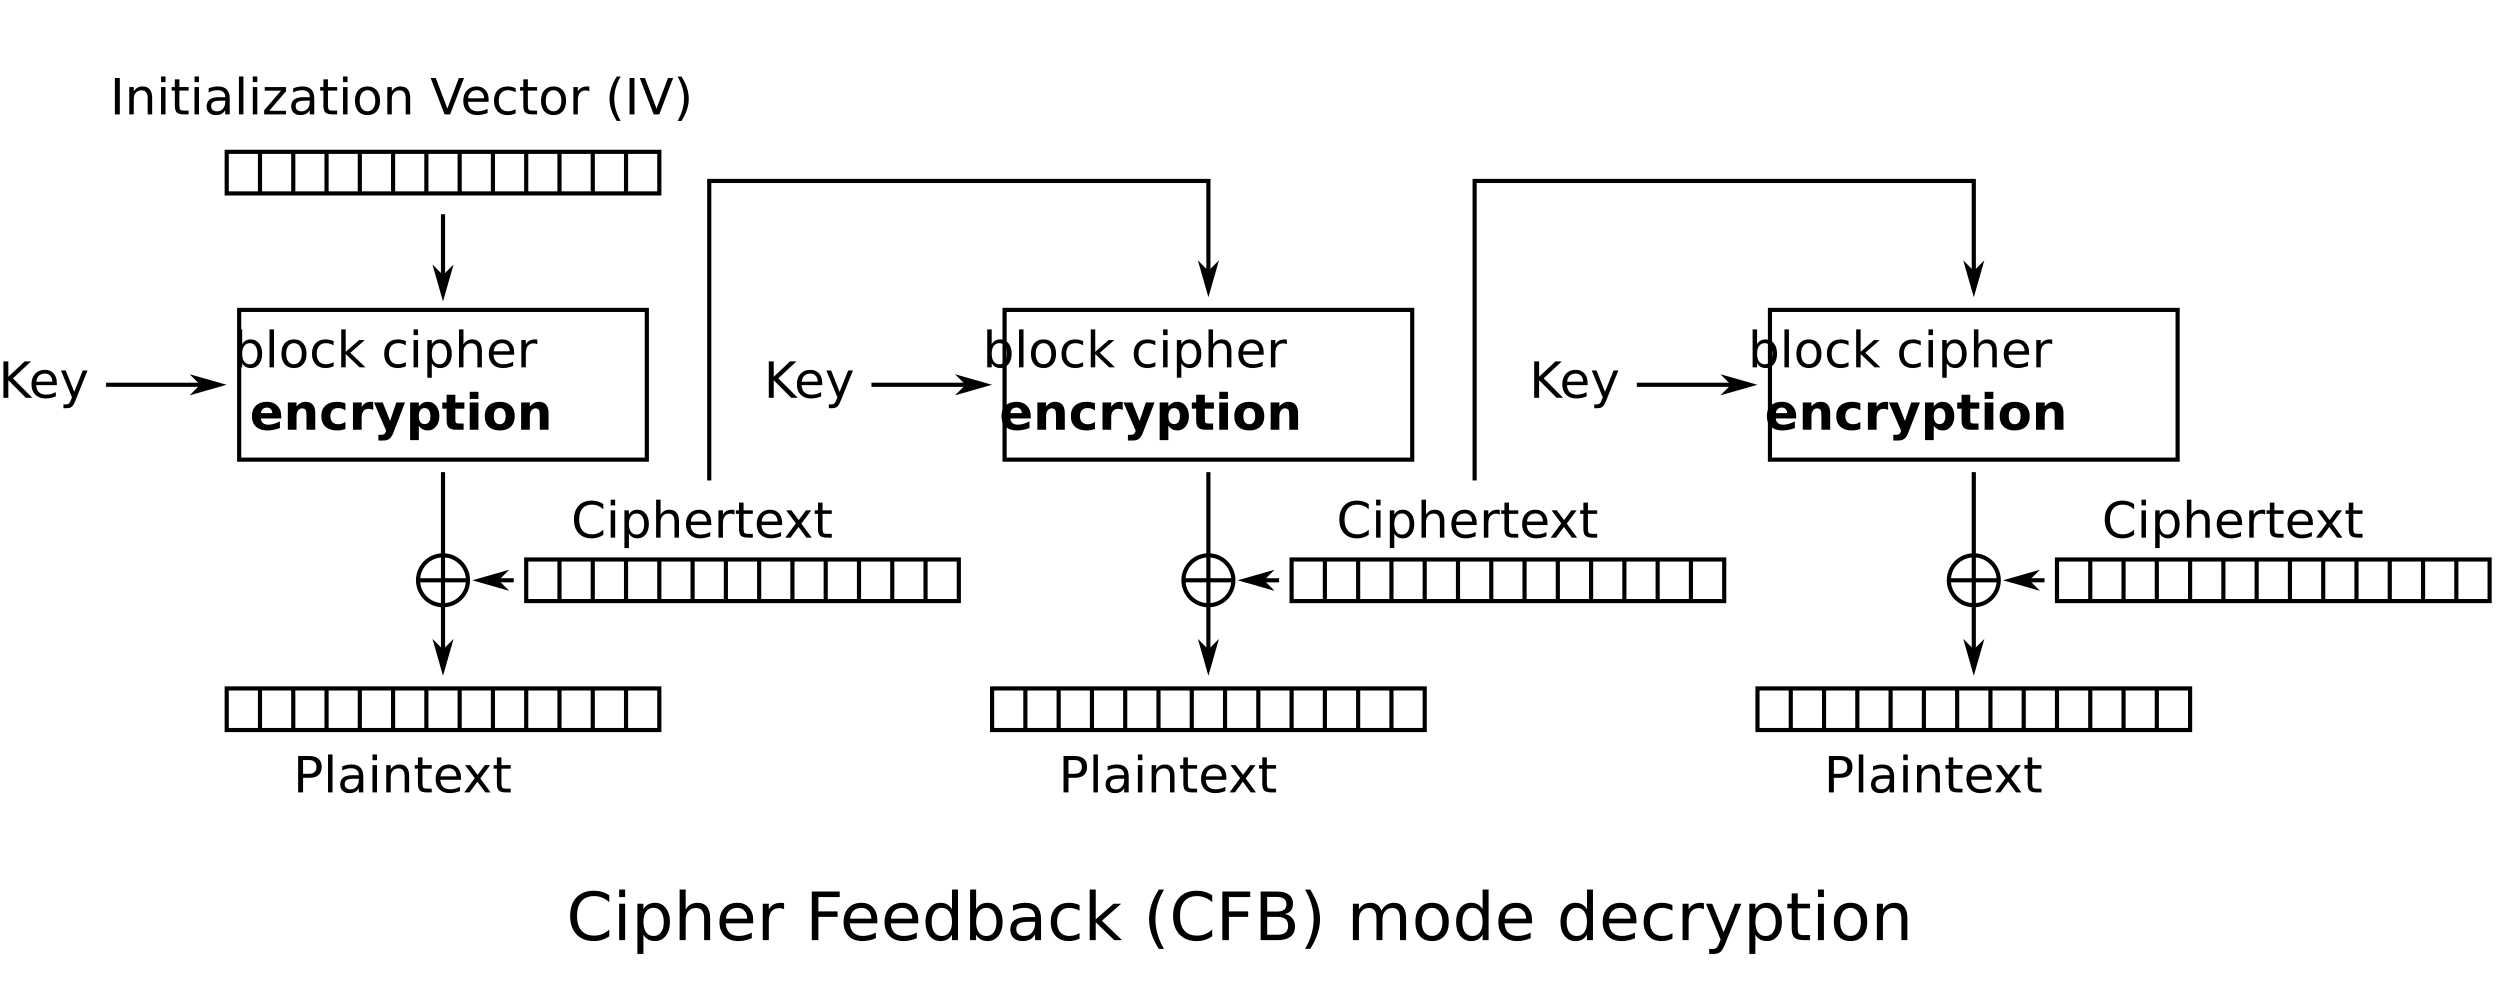
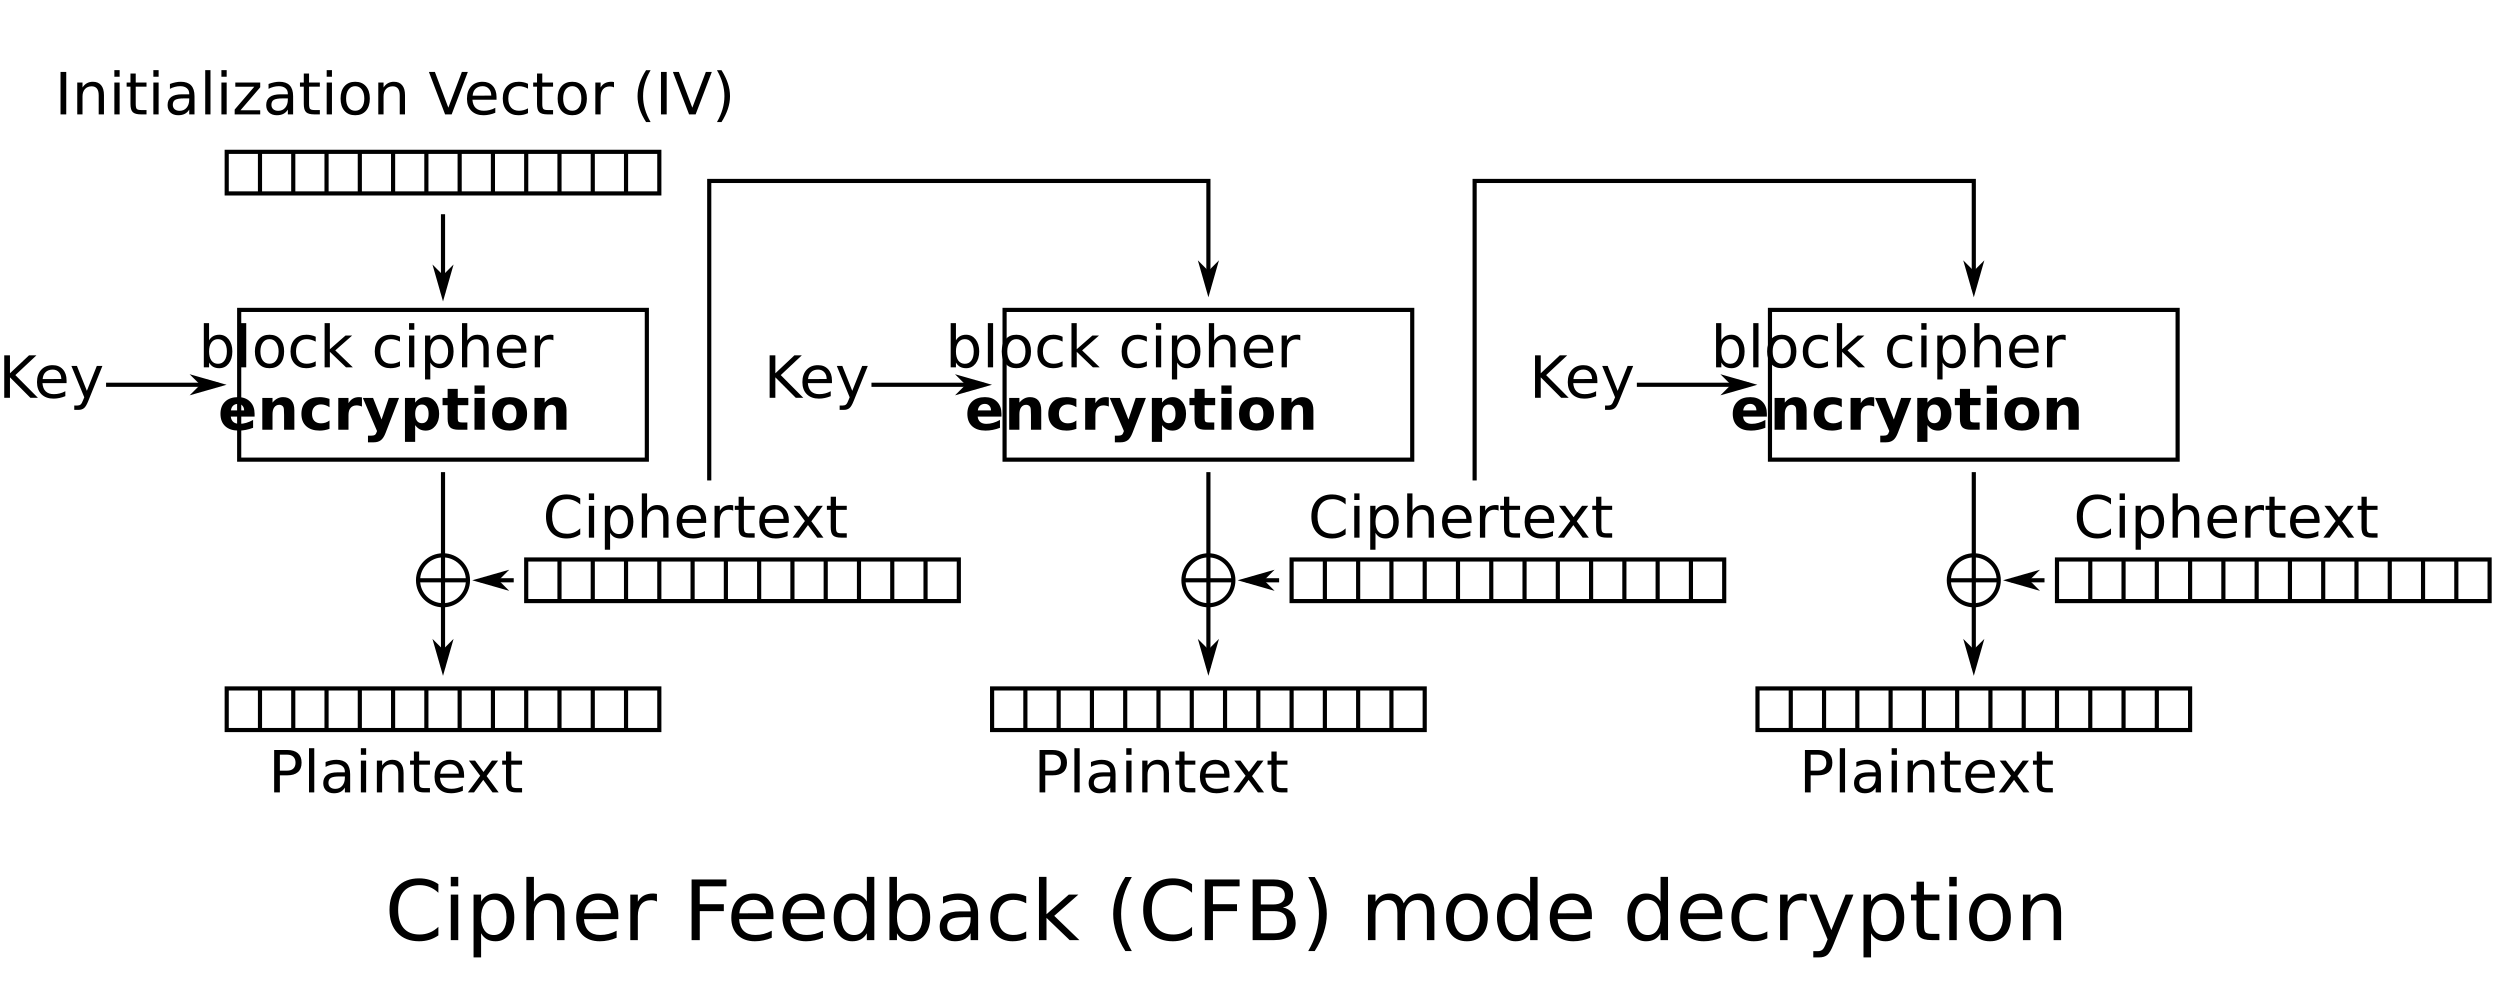
<svg xmlns="http://www.w3.org/2000/svg" width="601" height="242">
  <defs>
    <marker id="a" orient="auto" refX="0" refY="0" style="overflow:visible">
      <path d="m0 0 5-5-17.5 5L5 5z" style="fill-rule:evenodd;stroke:#000;stroke-width:1pt" transform="matrix(-.4 0 0 -.4 -4 0)" />
    </marker>
    <marker id="b" orient="auto" refX="0" refY="0" style="overflow:visible">
      <path d="m0 0 5-5-17.5 5L5 5z" style="fill-rule:evenodd;stroke:#000;stroke-width:1pt" transform="matrix(-.4 0 0 -.4 -4 0)" />
    </marker>
    <marker id="c" orient="auto" refX="0" refY="0" style="overflow:visible">
      <path d="m0 0 5-5-17.5 5L5 5z" style="fill-rule:evenodd;stroke:#000;stroke-width:1pt" transform="matrix(-.4 0 0 -.4 -4 0)" />
    </marker>
  </defs>
  <g style="display:inline">
-     <text xml:space="preserve" x="137.961" y="904.673" style="font-size:12px;font-style:normal;font-variant:normal;font-weight:400;font-stretch:normal;text-align:center;line-height:125%;letter-spacing:0;word-spacing:0;writing-mode:lr-tb;text-anchor:middle;fill:#000;fill-opacity:1;stroke:none;font-family:DejaVu Sans;-inkscape-font-specification:DejaVu Sans" transform="translate(-32 -816.362)">
+     <text xml:space="preserve" x="137.961" y="904.673" style="font-size:14px;font-style:normal;font-variant:normal;font-weight:400;font-stretch:normal;text-align:center;line-height:125%;letter-spacing:0;word-spacing:0;writing-mode:lr-tb;text-anchor:middle;fill:#000;fill-opacity:1;stroke:none;font-family:DejaVu Sans,Segoue UI,Helvetica,Arial;-inkscape-font-specification:DejaVu Sans" transform="translate(-32 -816.362)">
      <tspan x="137.961" y="904.673">block cipher</tspan>
      <tspan x="137.961" y="919.673" style="font-weight:700">encryption</tspan>
    </text>
    <path d="M89.5 80.5h98v36h-98z" style="fill:none;stroke:#000;stroke-width:1;stroke-linecap:square;stroke-miterlimit:4;stroke-opacity:1;stroke-dasharray:none;stroke-dashoffset:0" transform="translate(-32 -6)" />
    <path d="M88.5 48.5h8v10h-8zM96.5 48.5h8v10h-8zM104.5 48.5h8v10h-8zM112.5 48.5h8v10h-8zM120.5 48.5h8v10h-8zM128.5 48.5h8v10h-8zM136.5 48.5h8v10h-8zM144.5 48.5h8v10h-8zM152.5 48.5h8v10h-8zM160.5 48.5h8v10h-8zM168.5 48.5h8v10h-8zM176.5 48.5h8v10h-8zM184.5 48.5h8v10h-8z" style="fill:none;stroke:#000;stroke-width:1;stroke-linecap:square;stroke-miterlimit:4;stroke-opacity:1;stroke-dasharray:none;stroke-dashoffset:0" transform="translate(-34 -12)" />
-     <text xml:space="preserve" x="-.357" y="95.626" style="font-size:12px;font-style:normal;font-variant:normal;font-weight:400;font-stretch:normal;text-align:start;line-height:125%;letter-spacing:0;word-spacing:0;text-anchor:start;fill:#000;fill-opacity:1;stroke:none;font-family:DejaVu Sans;-inkscape-font-specification:Sans">
+     <text xml:space="preserve" x="-.357" y="95.626" style="font-size:14px;font-style:normal;font-variant:normal;font-weight:400;font-stretch:normal;text-align:start;line-height:125%;letter-spacing:0;word-spacing:0;text-anchor:start;fill:#000;fill-opacity:1;stroke:none;font-family:DejaVu Sans,Segoue UI,Helvetica,Arial;-inkscape-font-specification:Sans">
      <tspan x="-.357" y="95.626">Key</tspan>
    </text>
    <path d="M88.5 48.5h8v10h-8zM96.5 48.5h8v10h-8zM104.5 48.5h8v10h-8zM112.5 48.5h8v10h-8zM120.5 48.5h8v10h-8zM128.5 48.5h8v10h-8zM136.5 48.5h8v10h-8zM144.5 48.5h8v10h-8zM152.5 48.5h8v10h-8zM160.5 48.5h8v10h-8zM168.5 48.5h8v10h-8zM176.5 48.5h8v10h-8zM184.5 48.5h8v10h-8z" style="fill:none;stroke:#000;stroke-width:1;stroke-linecap:square;stroke-miterlimit:4;stroke-opacity:1;stroke-dasharray:none;stroke-dashoffset:0" transform="translate(-34 117)" />
-     <text xml:space="preserve" x="106.31" y="190.5" style="font-size:12px;font-style:normal;font-variant:normal;font-weight:400;font-stretch:normal;text-align:start;line-height:125%;letter-spacing:0;word-spacing:0;text-anchor:start;fill:#000;fill-opacity:1;stroke:none;font-family:DejaVu Sans;-inkscape-font-specification:Sans">
+     <text xml:space="preserve" x="106.31" y="190.5" style="font-size:14px;font-style:normal;font-variant:normal;font-weight:400;font-stretch:normal;text-align:start;line-height:125%;letter-spacing:0;word-spacing:0;text-anchor:start;fill:#000;fill-opacity:1;stroke:none;font-family:DejaVu Sans,Segoue UI,Helvetica,Arial;-inkscape-font-specification:Sans">
      <tspan x="106.31" y="190.5" style="text-align:center;text-anchor:middle">Plaintext</tspan>
    </text>
    <path d="M106.5 113.5v47" style="fill:none;stroke:#000;stroke-width:1px;stroke-linecap:butt;stroke-linejoin:miter;stroke-opacity:1;marker-end:url(#a)" />
    <path d="M25.5 92.5h27" style="fill:none;stroke:#000;stroke-width:1px;stroke-linecap:butt;stroke-linejoin:miter;stroke-opacity:1;marker-end:url(#a)" />
    <path d="M106.5 51.5v19" style="fill:none;stroke:#000;stroke-width:1px;stroke-linecap:butt;stroke-linejoin:miter;stroke-opacity:1;marker-end:url(#a)" />
-     <text xml:space="preserve" x="106.058" y="27.5" style="font-size:12px;font-style:normal;font-variant:normal;font-weight:400;font-stretch:normal;text-align:center;line-height:125%;letter-spacing:0;word-spacing:0;writing-mode:lr-tb;text-anchor:middle;fill:#000;fill-opacity:1;stroke:none;display:inline;font-family:DejaVu Sans;-inkscape-font-specification:DejaVu Sans">
-       <tspan x="106.058" y="27.5" style="font-size:12px;font-style:normal;font-variant:normal;font-weight:400;font-stretch:normal;text-align:center;line-height:125%;writing-mode:lr-tb;text-anchor:middle;font-family:DejaVu Sans;-inkscape-font-specification:DejaVu Sans">Initialization Vector (IV)</tspan>
+     <text xml:space="preserve" x="106.058" y="27.5" style="font-size:14px;font-style:normal;font-variant:normal;font-weight:400;font-stretch:normal;text-align:center;line-height:125%;letter-spacing:0;word-spacing:0;writing-mode:lr-tb;text-anchor:middle;fill:#000;fill-opacity:1;stroke:none;display:inline;font-family:DejaVu Sans,Segoue UI,Helvetica,Arial;-inkscape-font-specification:DejaVu Sans">
+       <tspan x="106.058" y="27.5" style="font-size:14px;font-style:normal;font-variant:normal;font-weight:400;font-stretch:normal;text-align:center;line-height:125%;writing-mode:lr-tb;text-anchor:middle;font-family:DejaVu Sans,Segoue UI,Helvetica,Arial;-inkscape-font-specification:DejaVu Sans">Initialization Vector (IV)</tspan>
    </text>
    <g style="display:inline">
      <path d="M146.5 133.5a6 6 0 1 1-12 0 6 6 0 0 1 12 0z" style="fill:none;stroke:#000;stroke-width:1;stroke-linecap:square;stroke-miterlimit:4;stroke-opacity:1;stroke-dasharray:none;stroke-dashoffset:0" transform="translate(-34 6)" />
      <path d="M132.5 133.5h12" style="fill:none;stroke:#000;stroke-width:1px;stroke-linecap:butt;stroke-linejoin:miter;stroke-opacity:1" transform="translate(-32 6)" />
    </g>
    <path d="M170.5 115.5v-72h120v26" style="fill:none;stroke:#000;stroke-width:1px;stroke-linecap:butt;stroke-linejoin:miter;stroke-opacity:1;marker-end:url(#b)" />
    <g style="display:inline">
-       <text xml:space="preserve" x="137.961" y="904.673" style="font-size:12px;font-style:normal;font-variant:normal;font-weight:400;font-stretch:normal;text-align:center;line-height:125%;letter-spacing:0;word-spacing:0;writing-mode:lr-tb;text-anchor:middle;fill:#000;fill-opacity:1;stroke:none;font-family:DejaVu Sans;-inkscape-font-specification:DejaVu Sans" transform="translate(152 -816.362)">
+       <text xml:space="preserve" x="137.961" y="904.673" style="font-size:14px;font-style:normal;font-variant:normal;font-weight:400;font-stretch:normal;text-align:center;line-height:125%;letter-spacing:0;word-spacing:0;writing-mode:lr-tb;text-anchor:middle;fill:#000;fill-opacity:1;stroke:none;font-family:DejaVu Sans,Segoue UI,Helvetica,Arial;-inkscape-font-specification:DejaVu Sans" transform="translate(152 -816.362)">
        <tspan x="137.961" y="904.673">block cipher</tspan>
        <tspan x="137.961" y="919.673" style="font-weight:700">encryption</tspan>
      </text>
      <path d="M89.5 80.5h98v36h-98z" style="fill:none;stroke:#000;stroke-width:1;stroke-linecap:square;stroke-miterlimit:4;stroke-opacity:1;stroke-dasharray:none;stroke-dashoffset:0" transform="translate(152 -6)" />
    </g>
-     <text xml:space="preserve" x="183.643" y="95.626" style="font-size:12px;font-style:normal;font-variant:normal;font-weight:400;font-stretch:normal;text-align:start;line-height:125%;letter-spacing:0;word-spacing:0;text-anchor:start;fill:#000;fill-opacity:1;stroke:none;display:inline;font-family:DejaVu Sans;-inkscape-font-specification:Sans">
+     <text xml:space="preserve" x="183.643" y="95.626" style="font-size:14px;font-style:normal;font-variant:normal;font-weight:400;font-stretch:normal;text-align:start;line-height:125%;letter-spacing:0;word-spacing:0;text-anchor:start;fill:#000;fill-opacity:1;stroke:none;display:inline;font-family:DejaVu Sans,Segoue UI,Helvetica,Arial;-inkscape-font-specification:Sans">
      <tspan x="183.643" y="95.626">Key</tspan>
    </text>
    <g style="display:inline">
      <path d="M88.5 48.5h8v10h-8zM96.5 48.5h8v10h-8zM104.5 48.5h8v10h-8zM112.5 48.5h8v10h-8zM120.5 48.5h8v10h-8zM128.5 48.5h8v10h-8zM136.5 48.5h8v10h-8zM144.5 48.5h8v10h-8zM152.5 48.5h8v10h-8zM160.5 48.5h8v10h-8zM168.5 48.5h8v10h-8zM176.5 48.5h8v10h-8zM184.5 48.5h8v10h-8z" style="fill:none;stroke:#000;stroke-width:1;stroke-linecap:square;stroke-miterlimit:4;stroke-opacity:1;stroke-dasharray:none;stroke-dashoffset:0" transform="translate(150 117)" />
    </g>
-     <text xml:space="preserve" x="290.31" y="190.5" style="font-size:12px;font-style:normal;font-variant:normal;font-weight:400;font-stretch:normal;text-align:start;line-height:125%;letter-spacing:0;word-spacing:0;text-anchor:start;fill:#000;fill-opacity:1;stroke:none;display:inline;font-family:DejaVu Sans;-inkscape-font-specification:Sans">
+     <text xml:space="preserve" x="290.31" y="190.5" style="font-size:14px;font-style:normal;font-variant:normal;font-weight:400;font-stretch:normal;text-align:start;line-height:125%;letter-spacing:0;word-spacing:0;text-anchor:start;fill:#000;fill-opacity:1;stroke:none;display:inline;font-family:DejaVu Sans,Segoue UI,Helvetica,Arial;-inkscape-font-specification:Sans">
      <tspan x="290.31" y="190.5" style="text-align:center;text-anchor:middle">Plaintext</tspan>
    </text>
    <path d="M290.5 113.5v47" style="fill:none;stroke:#000;stroke-width:1px;stroke-linecap:butt;stroke-linejoin:miter;stroke-opacity:1;marker-end:url(#a);display:inline" />
    <path d="M209.5 92.5h27" style="fill:none;stroke:#000;stroke-width:1px;stroke-linecap:butt;stroke-linejoin:miter;stroke-opacity:1;marker-end:url(#a);display:inline" />
    <g style="display:inline">
-       <text xml:space="preserve" x="137.961" y="904.673" style="font-size:12px;font-style:normal;font-variant:normal;font-weight:400;font-stretch:normal;text-align:center;line-height:125%;letter-spacing:0;word-spacing:0;writing-mode:lr-tb;text-anchor:middle;fill:#000;fill-opacity:1;stroke:none;font-family:DejaVu Sans;-inkscape-font-specification:DejaVu Sans" transform="translate(336 -816.362)">
+       <text xml:space="preserve" x="137.961" y="904.673" style="font-size:14px;font-style:normal;font-variant:normal;font-weight:400;font-stretch:normal;text-align:center;line-height:125%;letter-spacing:0;word-spacing:0;writing-mode:lr-tb;text-anchor:middle;fill:#000;fill-opacity:1;stroke:none;font-family:DejaVu Sans,Segoue UI,Helvetica,Arial;-inkscape-font-specification:DejaVu Sans" transform="translate(336 -816.362)">
        <tspan x="137.961" y="904.673">block cipher</tspan>
        <tspan x="137.961" y="919.673" style="font-weight:700">encryption</tspan>
      </text>
      <path d="M89.5 80.5h98v36h-98z" style="fill:none;stroke:#000;stroke-width:1;stroke-linecap:square;stroke-miterlimit:4;stroke-opacity:1;stroke-dasharray:none;stroke-dashoffset:0" transform="translate(336 -6)" />
    </g>
-     <text xml:space="preserve" x="367.643" y="95.626" style="font-size:12px;font-style:normal;font-variant:normal;font-weight:400;font-stretch:normal;text-align:start;line-height:125%;letter-spacing:0;word-spacing:0;text-anchor:start;fill:#000;fill-opacity:1;stroke:none;display:inline;font-family:DejaVu Sans;-inkscape-font-specification:Sans">
+     <text xml:space="preserve" x="367.643" y="95.626" style="font-size:14px;font-style:normal;font-variant:normal;font-weight:400;font-stretch:normal;text-align:start;line-height:125%;letter-spacing:0;word-spacing:0;text-anchor:start;fill:#000;fill-opacity:1;stroke:none;display:inline;font-family:DejaVu Sans,Segoue UI,Helvetica,Arial;-inkscape-font-specification:Sans">
      <tspan x="367.643" y="95.626">Key</tspan>
    </text>
    <g style="display:inline">
      <path d="M88.5 48.5h8v10h-8zM96.5 48.5h8v10h-8zM104.5 48.5h8v10h-8zM112.5 48.5h8v10h-8zM120.5 48.5h8v10h-8zM128.5 48.5h8v10h-8zM136.5 48.5h8v10h-8zM144.5 48.5h8v10h-8zM152.5 48.5h8v10h-8zM160.5 48.5h8v10h-8zM168.5 48.5h8v10h-8zM176.5 48.5h8v10h-8zM184.5 48.5h8v10h-8z" style="fill:none;stroke:#000;stroke-width:1;stroke-linecap:square;stroke-miterlimit:4;stroke-opacity:1;stroke-dasharray:none;stroke-dashoffset:0" transform="translate(334 117)" />
    </g>
-     <text xml:space="preserve" x="474.31" y="190.5" style="font-size:12px;font-style:normal;font-variant:normal;font-weight:400;font-stretch:normal;text-align:start;line-height:125%;letter-spacing:0;word-spacing:0;text-anchor:start;fill:#000;fill-opacity:1;stroke:none;display:inline;font-family:DejaVu Sans;-inkscape-font-specification:Sans">
+     <text xml:space="preserve" x="474.31" y="190.5" style="font-size:14px;font-style:normal;font-variant:normal;font-weight:400;font-stretch:normal;text-align:start;line-height:125%;letter-spacing:0;word-spacing:0;text-anchor:start;fill:#000;fill-opacity:1;stroke:none;display:inline;font-family:DejaVu Sans,Segoue UI,Helvetica,Arial;-inkscape-font-specification:Sans">
      <tspan x="474.31" y="190.5" style="text-align:center;text-anchor:middle">Plaintext</tspan>
    </text>
    <path d="M474.5 113.5v47" style="fill:none;stroke:#000;stroke-width:1px;stroke-linecap:butt;stroke-linejoin:miter;stroke-opacity:1;marker-end:url(#a);display:inline" />
    <path d="M393.5 92.5h27" style="fill:none;stroke:#000;stroke-width:1px;stroke-linecap:butt;stroke-linejoin:miter;stroke-opacity:1;marker-end:url(#a);display:inline" />
    <g style="display:inline">
      <path d="M146.5 133.5a6 6 0 1 1-12 0 6 6 0 0 1 12 0z" style="fill:none;stroke:#000;stroke-width:1;stroke-linecap:square;stroke-miterlimit:4;stroke-opacity:1;stroke-dasharray:none;stroke-dashoffset:0" transform="translate(150 6)" />
      <path d="M132.5 133.5h12" style="fill:none;stroke:#000;stroke-width:1px;stroke-linecap:butt;stroke-linejoin:miter;stroke-opacity:1" transform="translate(152 6)" />
    </g>
    <g style="display:inline">
      <path d="M88.5 48.5h8v10h-8zM96.5 48.5h8v10h-8zM104.5 48.5h8v10h-8zM112.5 48.5h8v10h-8zM120.5 48.5h8v10h-8zM128.5 48.5h8v10h-8zM136.5 48.5h8v10h-8zM144.5 48.5h8v10h-8zM152.5 48.5h8v10h-8zM160.5 48.5h8v10h-8zM168.5 48.5h8v10h-8zM176.5 48.5h8v10h-8zM184.5 48.5h8v10h-8z" style="fill:none;stroke:#000;stroke-width:1;stroke-linecap:square;stroke-miterlimit:4;stroke-opacity:1;stroke-dasharray:none;stroke-dashoffset:0" transform="translate(38 86)" />
    </g>
-     <text xml:space="preserve" x="178.31" y="129.25" style="font-size:12px;font-style:normal;font-variant:normal;font-weight:400;font-stretch:normal;text-align:center;line-height:125%;letter-spacing:0;word-spacing:0;writing-mode:lr-tb;text-anchor:middle;fill:#000;fill-opacity:1;stroke:none;display:inline;font-family:DejaVu Sans;-inkscape-font-specification:DejaVu Sans">
+     <text xml:space="preserve" x="178.31" y="129.25" style="font-size:14px;font-style:normal;font-variant:normal;font-weight:400;font-stretch:normal;text-align:center;line-height:125%;letter-spacing:0;word-spacing:0;writing-mode:lr-tb;text-anchor:middle;fill:#000;fill-opacity:1;stroke:none;display:inline;font-family:DejaVu Sans,Segoue UI,Helvetica,Arial;-inkscape-font-specification:DejaVu Sans">
      <tspan x="178.31" y="129.25">Ciphertext</tspan>
    </text>
    <g style="display:inline">
      <path d="M146.5 133.5a6 6 0 1 1-12 0 6 6 0 0 1 12 0z" style="fill:none;stroke:#000;stroke-width:1;stroke-linecap:square;stroke-miterlimit:4;stroke-opacity:1;stroke-dasharray:none;stroke-dashoffset:0" transform="translate(334 6)" />
      <path d="M132.5 133.5h12" style="fill:none;stroke:#000;stroke-width:1px;stroke-linecap:butt;stroke-linejoin:miter;stroke-opacity:1" transform="translate(336 6)" />
    </g>
    <g style="display:inline">
      <path d="M88.5 48.5h8v10h-8zM96.5 48.5h8v10h-8zM104.5 48.5h8v10h-8zM112.5 48.5h8v10h-8zM120.5 48.5h8v10h-8zM128.5 48.5h8v10h-8zM136.5 48.5h8v10h-8zM144.5 48.5h8v10h-8zM152.5 48.5h8v10h-8zM160.5 48.5h8v10h-8zM168.5 48.5h8v10h-8zM176.5 48.5h8v10h-8zM184.5 48.5h8v10h-8z" style="fill:none;stroke:#000;stroke-width:1;stroke-linecap:square;stroke-miterlimit:4;stroke-opacity:1;stroke-dasharray:none;stroke-dashoffset:0" transform="translate(222 86)" />
    </g>
    <g style="display:inline">
      <path d="M88.5 48.5h8v10h-8zM96.5 48.5h8v10h-8zM104.5 48.5h8v10h-8zM112.5 48.5h8v10h-8zM120.5 48.5h8v10h-8zM128.5 48.5h8v10h-8zM136.5 48.5h8v10h-8zM144.5 48.5h8v10h-8zM152.5 48.5h8v10h-8zM160.5 48.5h8v10h-8zM168.5 48.5h8v10h-8zM176.5 48.5h8v10h-8zM184.5 48.5h8v10h-8z" style="fill:none;stroke:#000;stroke-width:1;stroke-linecap:square;stroke-miterlimit:4;stroke-opacity:1;stroke-dasharray:none;stroke-dashoffset:0" transform="translate(406 86)" />
    </g>
-     <text xml:space="preserve" x="362.31" y="129.25" style="font-size:12px;font-style:normal;font-variant:normal;font-weight:400;font-stretch:normal;text-align:center;line-height:125%;letter-spacing:0;word-spacing:0;writing-mode:lr-tb;text-anchor:middle;fill:#000;fill-opacity:1;stroke:none;display:inline;font-family:DejaVu Sans;-inkscape-font-specification:DejaVu Sans">
+     <text xml:space="preserve" x="362.31" y="129.25" style="font-size:14px;font-style:normal;font-variant:normal;font-weight:400;font-stretch:normal;text-align:center;line-height:125%;letter-spacing:0;word-spacing:0;writing-mode:lr-tb;text-anchor:middle;fill:#000;fill-opacity:1;stroke:none;display:inline;font-family:DejaVu Sans,Segoue UI,Helvetica,Arial;-inkscape-font-specification:DejaVu Sans">
      <tspan x="362.31" y="129.25">Ciphertext</tspan>
    </text>
-     <text xml:space="preserve" x="546.31" y="129.25" style="font-size:12px;font-style:normal;font-variant:normal;font-weight:400;font-stretch:normal;text-align:center;line-height:125%;letter-spacing:0;word-spacing:0;writing-mode:lr-tb;text-anchor:middle;fill:#000;fill-opacity:1;stroke:none;display:inline;font-family:DejaVu Sans;-inkscape-font-specification:DejaVu Sans">
+     <text xml:space="preserve" x="546.31" y="129.25" style="font-size:14px;font-style:normal;font-variant:normal;font-weight:400;font-stretch:normal;text-align:center;line-height:125%;letter-spacing:0;word-spacing:0;writing-mode:lr-tb;text-anchor:middle;fill:#000;fill-opacity:1;stroke:none;display:inline;font-family:DejaVu Sans,Segoue UI,Helvetica,Arial;-inkscape-font-specification:DejaVu Sans">
      <tspan x="546.31" y="129.25">Ciphertext</tspan>
    </text>
    <path d="M123.5 139.5h-8" style="fill:none;stroke:#000;stroke-width:1px;stroke-linecap:butt;stroke-linejoin:miter;stroke-opacity:1;marker-end:url(#c)" />
    <path d="M307.5 139.5h-8" style="fill:none;stroke:#000;stroke-width:1px;stroke-linecap:butt;stroke-linejoin:miter;stroke-opacity:1;marker-end:url(#c);display:inline" />
    <path d="M491.5 139.5h-8" style="fill:none;stroke:#000;stroke-width:1px;stroke-linecap:butt;stroke-linejoin:miter;stroke-opacity:1;marker-end:url(#c);display:inline" />
    <path d="M354.5 115.5v-72h120v26" style="fill:none;stroke:#000;stroke-width:1px;stroke-linecap:butt;stroke-linejoin:miter;stroke-opacity:1;marker-end:url(#b);display:inline" />
-     <text xml:space="preserve" x="310.738" y="226" style="font-size:16px;font-style:normal;font-variant:normal;font-weight:400;font-stretch:normal;text-align:center;line-height:125%;letter-spacing:0;word-spacing:0;writing-mode:lr-tb;text-anchor:middle;fill:#000;fill-opacity:1;stroke:none;display:inline;font-family:DejaVu Sans;-inkscape-font-specification:DejaVu Sans">
+     <text xml:space="preserve" x="310.738" y="226" style="font-size:20px;font-style:normal;font-variant:normal;font-weight:400;font-stretch:normal;text-align:center;line-height:125%;letter-spacing:0;word-spacing:0;writing-mode:lr-tb;text-anchor:middle;fill:#000;fill-opacity:1;stroke:none;display:inline;font-family:DejaVu Sans,Segoue UI,Helvetica,Arial;-inkscape-font-specification:DejaVu Sans">
      <tspan x="310.738" y="226">Cipher Feedback (CFB) mode decryption</tspan>
    </text>
  </g>
</svg>
